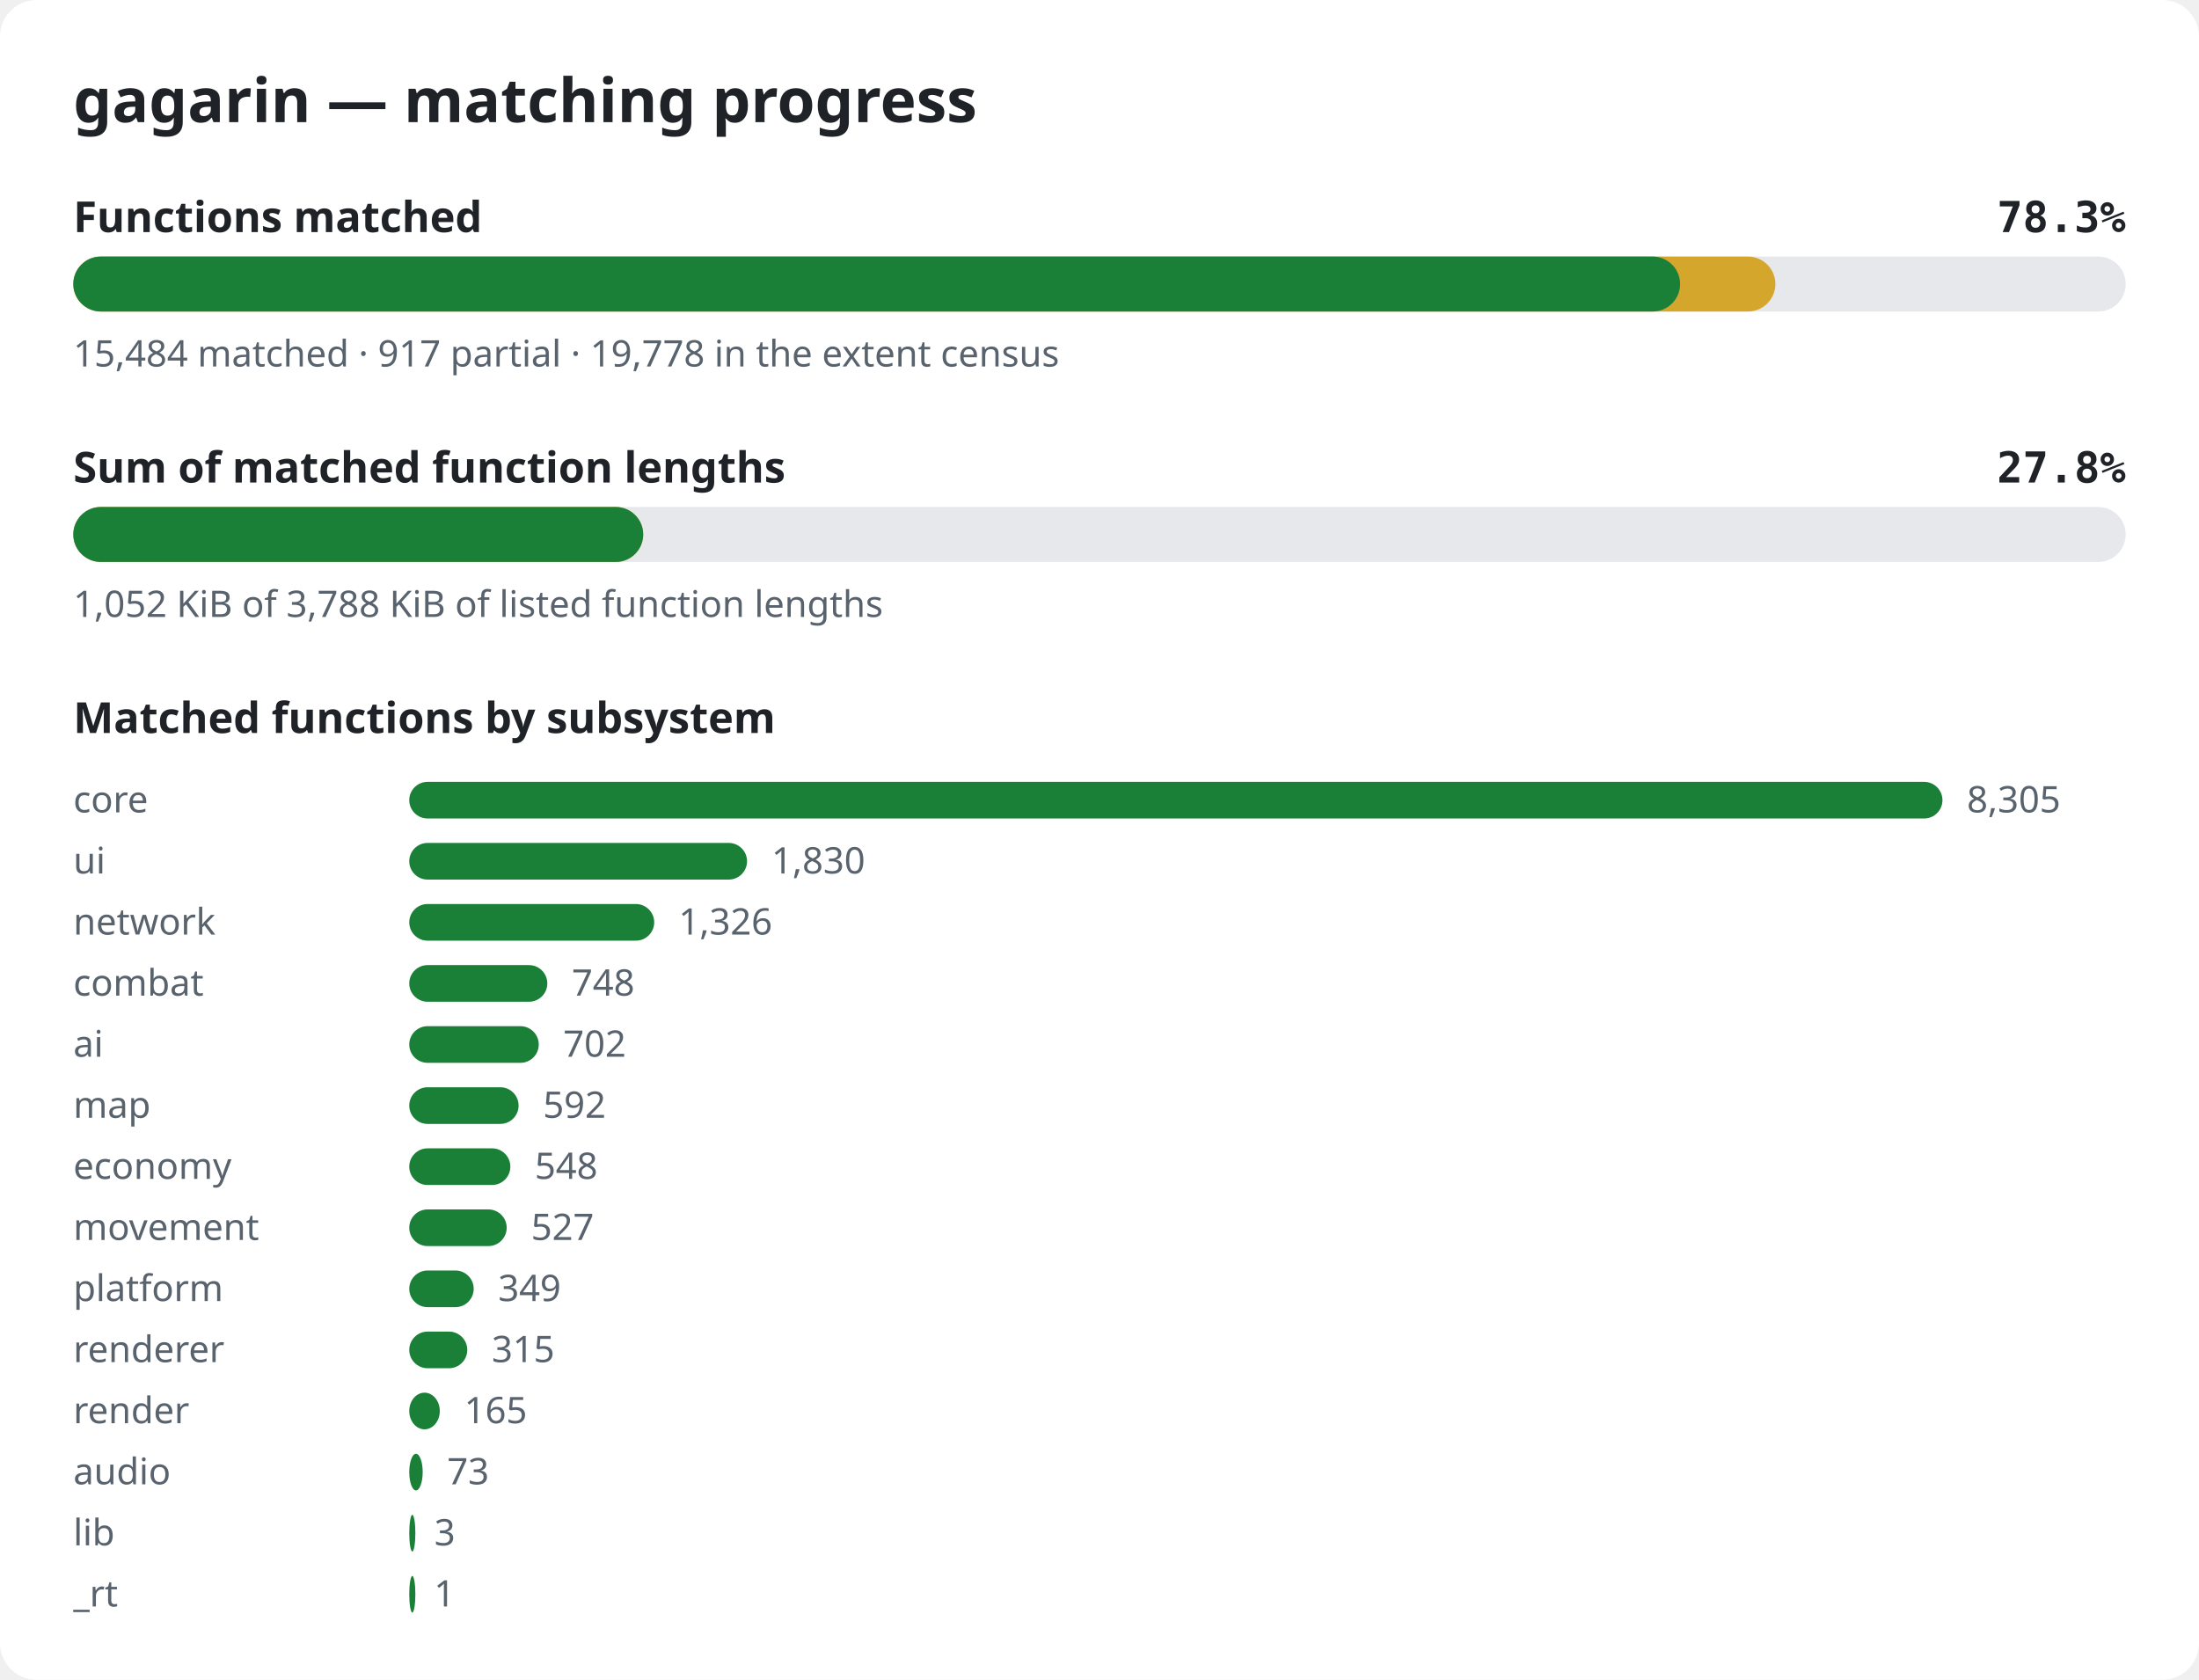
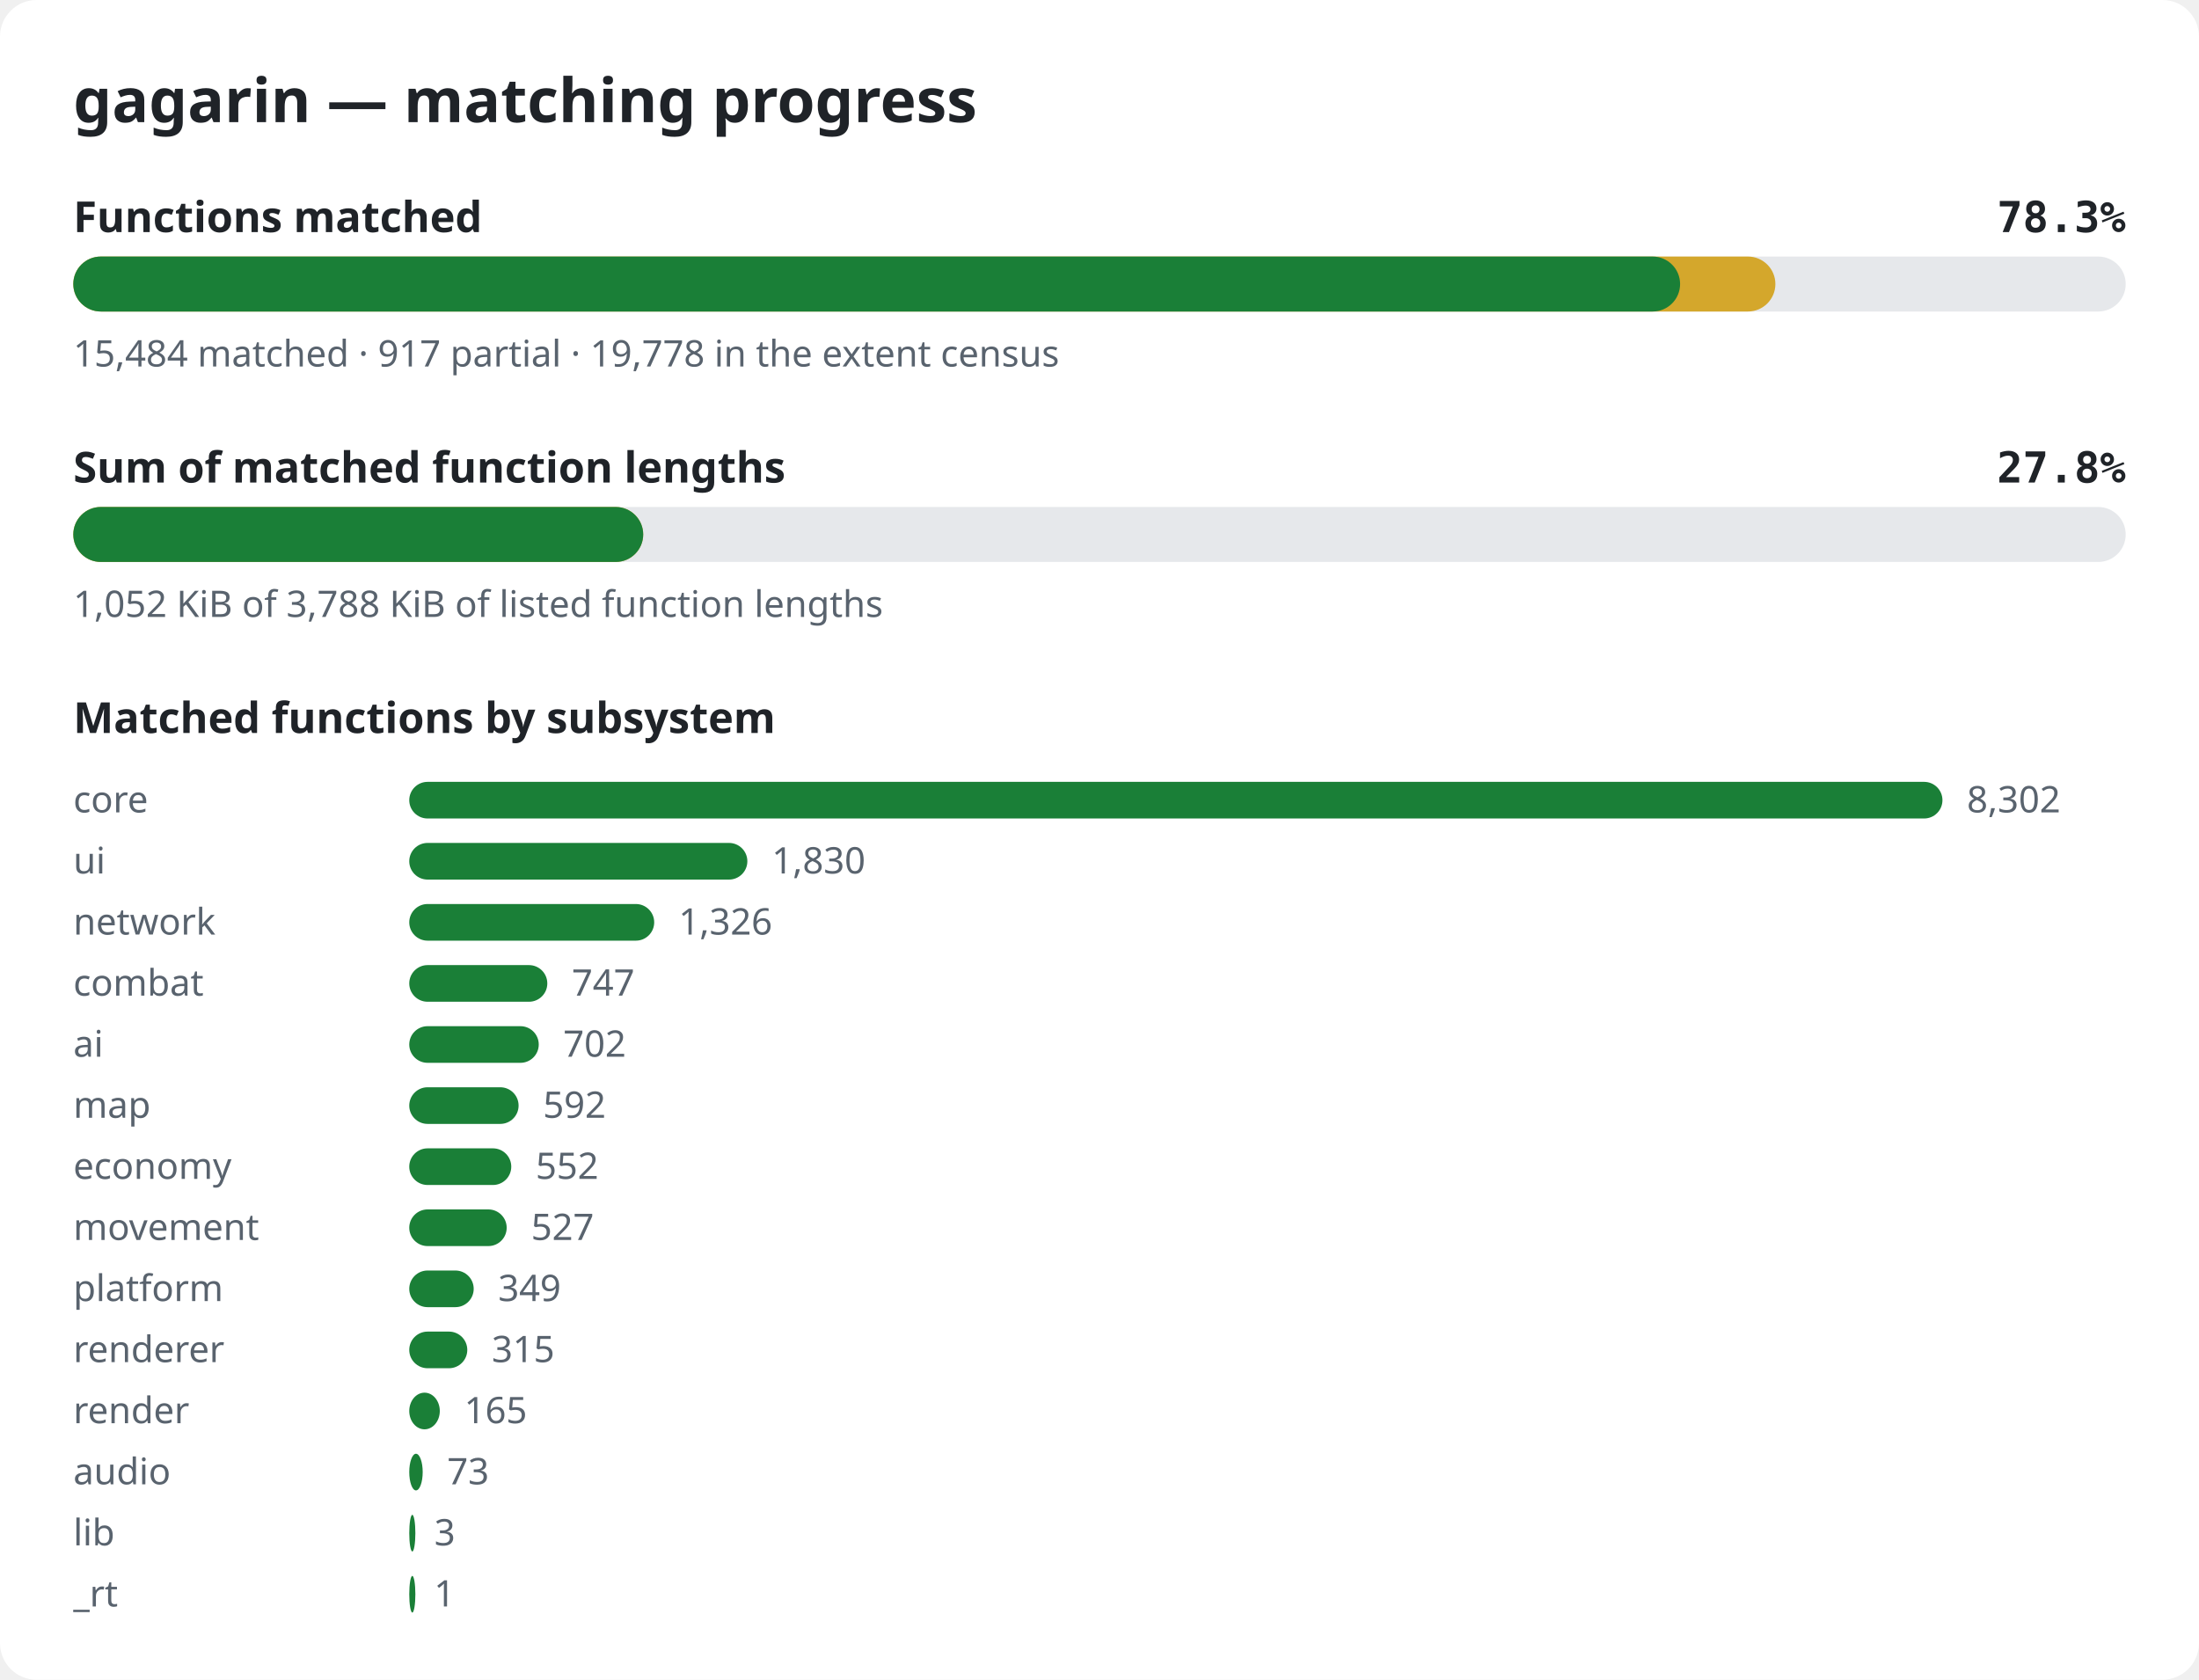
<svg xmlns="http://www.w3.org/2000/svg" width="720" height="550" viewBox="0 0 720 550" role="img" aria-label="gagarin matching progress">
  <style>.bg{fill:#ffffff}.title{font:600 20px sans-serif;fill:#1f2328}.label{font:600 14px sans-serif;fill:#1f2328}.pct{font:600 14px monospace;fill:#1f2328}.note{font:12px sans-serif;fill:#59636e}.track{fill:#e6e8eb}.done{fill:#1a7f37}.partial{fill:#d4a72c}@media (prefers-color-scheme: dark){.bg{fill:#0d1117}.title,.label,.pct{fill:#e6edf3}.note{fill:#9198a1}.track{fill:#262c36}.done{fill:#3fb950}.partial{fill:#d29922}}</style>
  <rect width="720" height="550" rx="12" class="bg" />
  <text x="24" y="40" class="title">gagarin — matching progress</text>
  <text x="24" y="76" class="label">Functions matched</text>
  <text x="696" y="76" class="pct" text-anchor="end">78.3%</text>
  <rect x="24" y="84" width="672" height="18" rx="9" class="track" />
  <rect x="24" y="84" width="557.3" height="18" rx="9" class="partial" />
  <rect x="24" y="84" width="526.1" height="18" rx="9" class="done" />
  <text x="24" y="120" class="note">15,484 matched · 917 partial · 19,778 in the extent census</text>
  <text x="24" y="158" class="label">Sum of matched function lengths</text>
  <text x="696" y="158" class="pct" text-anchor="end">27.8%</text>
  <rect x="24" y="166" width="672" height="18" rx="9" class="track" />
  <rect x="24" y="166" width="186.6" height="18" rx="9" class="partial" />
  <rect x="24" y="166" width="186.6" height="18" rx="9" class="done" />
  <text x="24" y="202" class="note">1,052 KiB of 3,788 KiB of listed function lengths</text>
  <text x="24" y="240" class="label">Matched functions by subsystem</text>
  <text x="24" y="266" class="note">core</text>
  <rect x="134" y="256" width="502.0" height="12" rx="6" class="done" />
-   <text x="644.0" y="266" class="note">8,305</text>
+   <text x="644.0" y="266" class="note">8,302</text>
  <text x="24" y="286" class="note">ui</text>
-   <rect x="134" y="276" width="110.6" height="12" rx="6" class="done" />
-   <text x="252.6" y="286" class="note">1,830</text>
+   <rect x="134" y="276" width="110.7" height="12" rx="6" class="done" />
+   <text x="252.7" y="286" class="note">1,830</text>
  <text x="24" y="306" class="note">network</text>
  <rect x="134" y="296" width="80.2" height="12" rx="6" class="done" />
  <text x="222.2" y="306" class="note">1,326</text>
  <text x="24" y="326" class="note">combat</text>
  <rect x="134" y="316" width="45.2" height="12" rx="6" class="done" />
-   <text x="187.2" y="326" class="note">748</text>
+   <text x="187.2" y="326" class="note">747</text>
  <text x="24" y="346" class="note">ai</text>
  <rect x="134" y="336" width="42.4" height="12" rx="6" class="done" />
  <text x="184.4" y="346" class="note">702</text>
  <text x="24" y="366" class="note">map</text>
  <rect x="134" y="356" width="35.8" height="12" rx="6" class="done" />
  <text x="177.8" y="366" class="note">592</text>
  <text x="24" y="386" class="note">economy</text>
-   <rect x="134" y="376" width="33.1" height="12" rx="6" class="done" />
-   <text x="175.1" y="386" class="note">548</text>
+   <rect x="134" y="376" width="33.4" height="12" rx="6" class="done" />
+   <text x="175.4" y="386" class="note">552</text>
  <text x="24" y="406" class="note">movement</text>
  <rect x="134" y="396" width="31.9" height="12" rx="6" class="done" />
  <text x="173.9" y="406" class="note">527</text>
  <text x="24" y="426" class="note">platform</text>
  <rect x="134" y="416" width="21.1" height="12" rx="6" class="done" />
  <text x="163.1" y="426" class="note">349</text>
  <text x="24" y="446" class="note">renderer</text>
  <rect x="134" y="436" width="19.0" height="12" rx="6" class="done" />
  <text x="161.0" y="446" class="note">315</text>
  <text x="24" y="466" class="note">render</text>
  <rect x="134" y="456" width="10.0" height="12" rx="6" class="done" />
  <text x="152.0" y="466" class="note">165</text>
  <text x="24" y="486" class="note">audio</text>
  <rect x="134" y="476" width="4.4" height="12" rx="6" class="done" />
  <text x="146.4" y="486" class="note">73</text>
  <text x="24" y="506" class="note">lib</text>
  <rect x="134" y="496" width="2.0" height="12" rx="6" class="done" />
  <text x="142.2" y="506" class="note">3</text>
  <text x="24" y="526" class="note">_rt</text>
  <rect x="134" y="516" width="2.0" height="12" rx="6" class="done" />
  <text x="142.1" y="526" class="note">1</text>
</svg>
